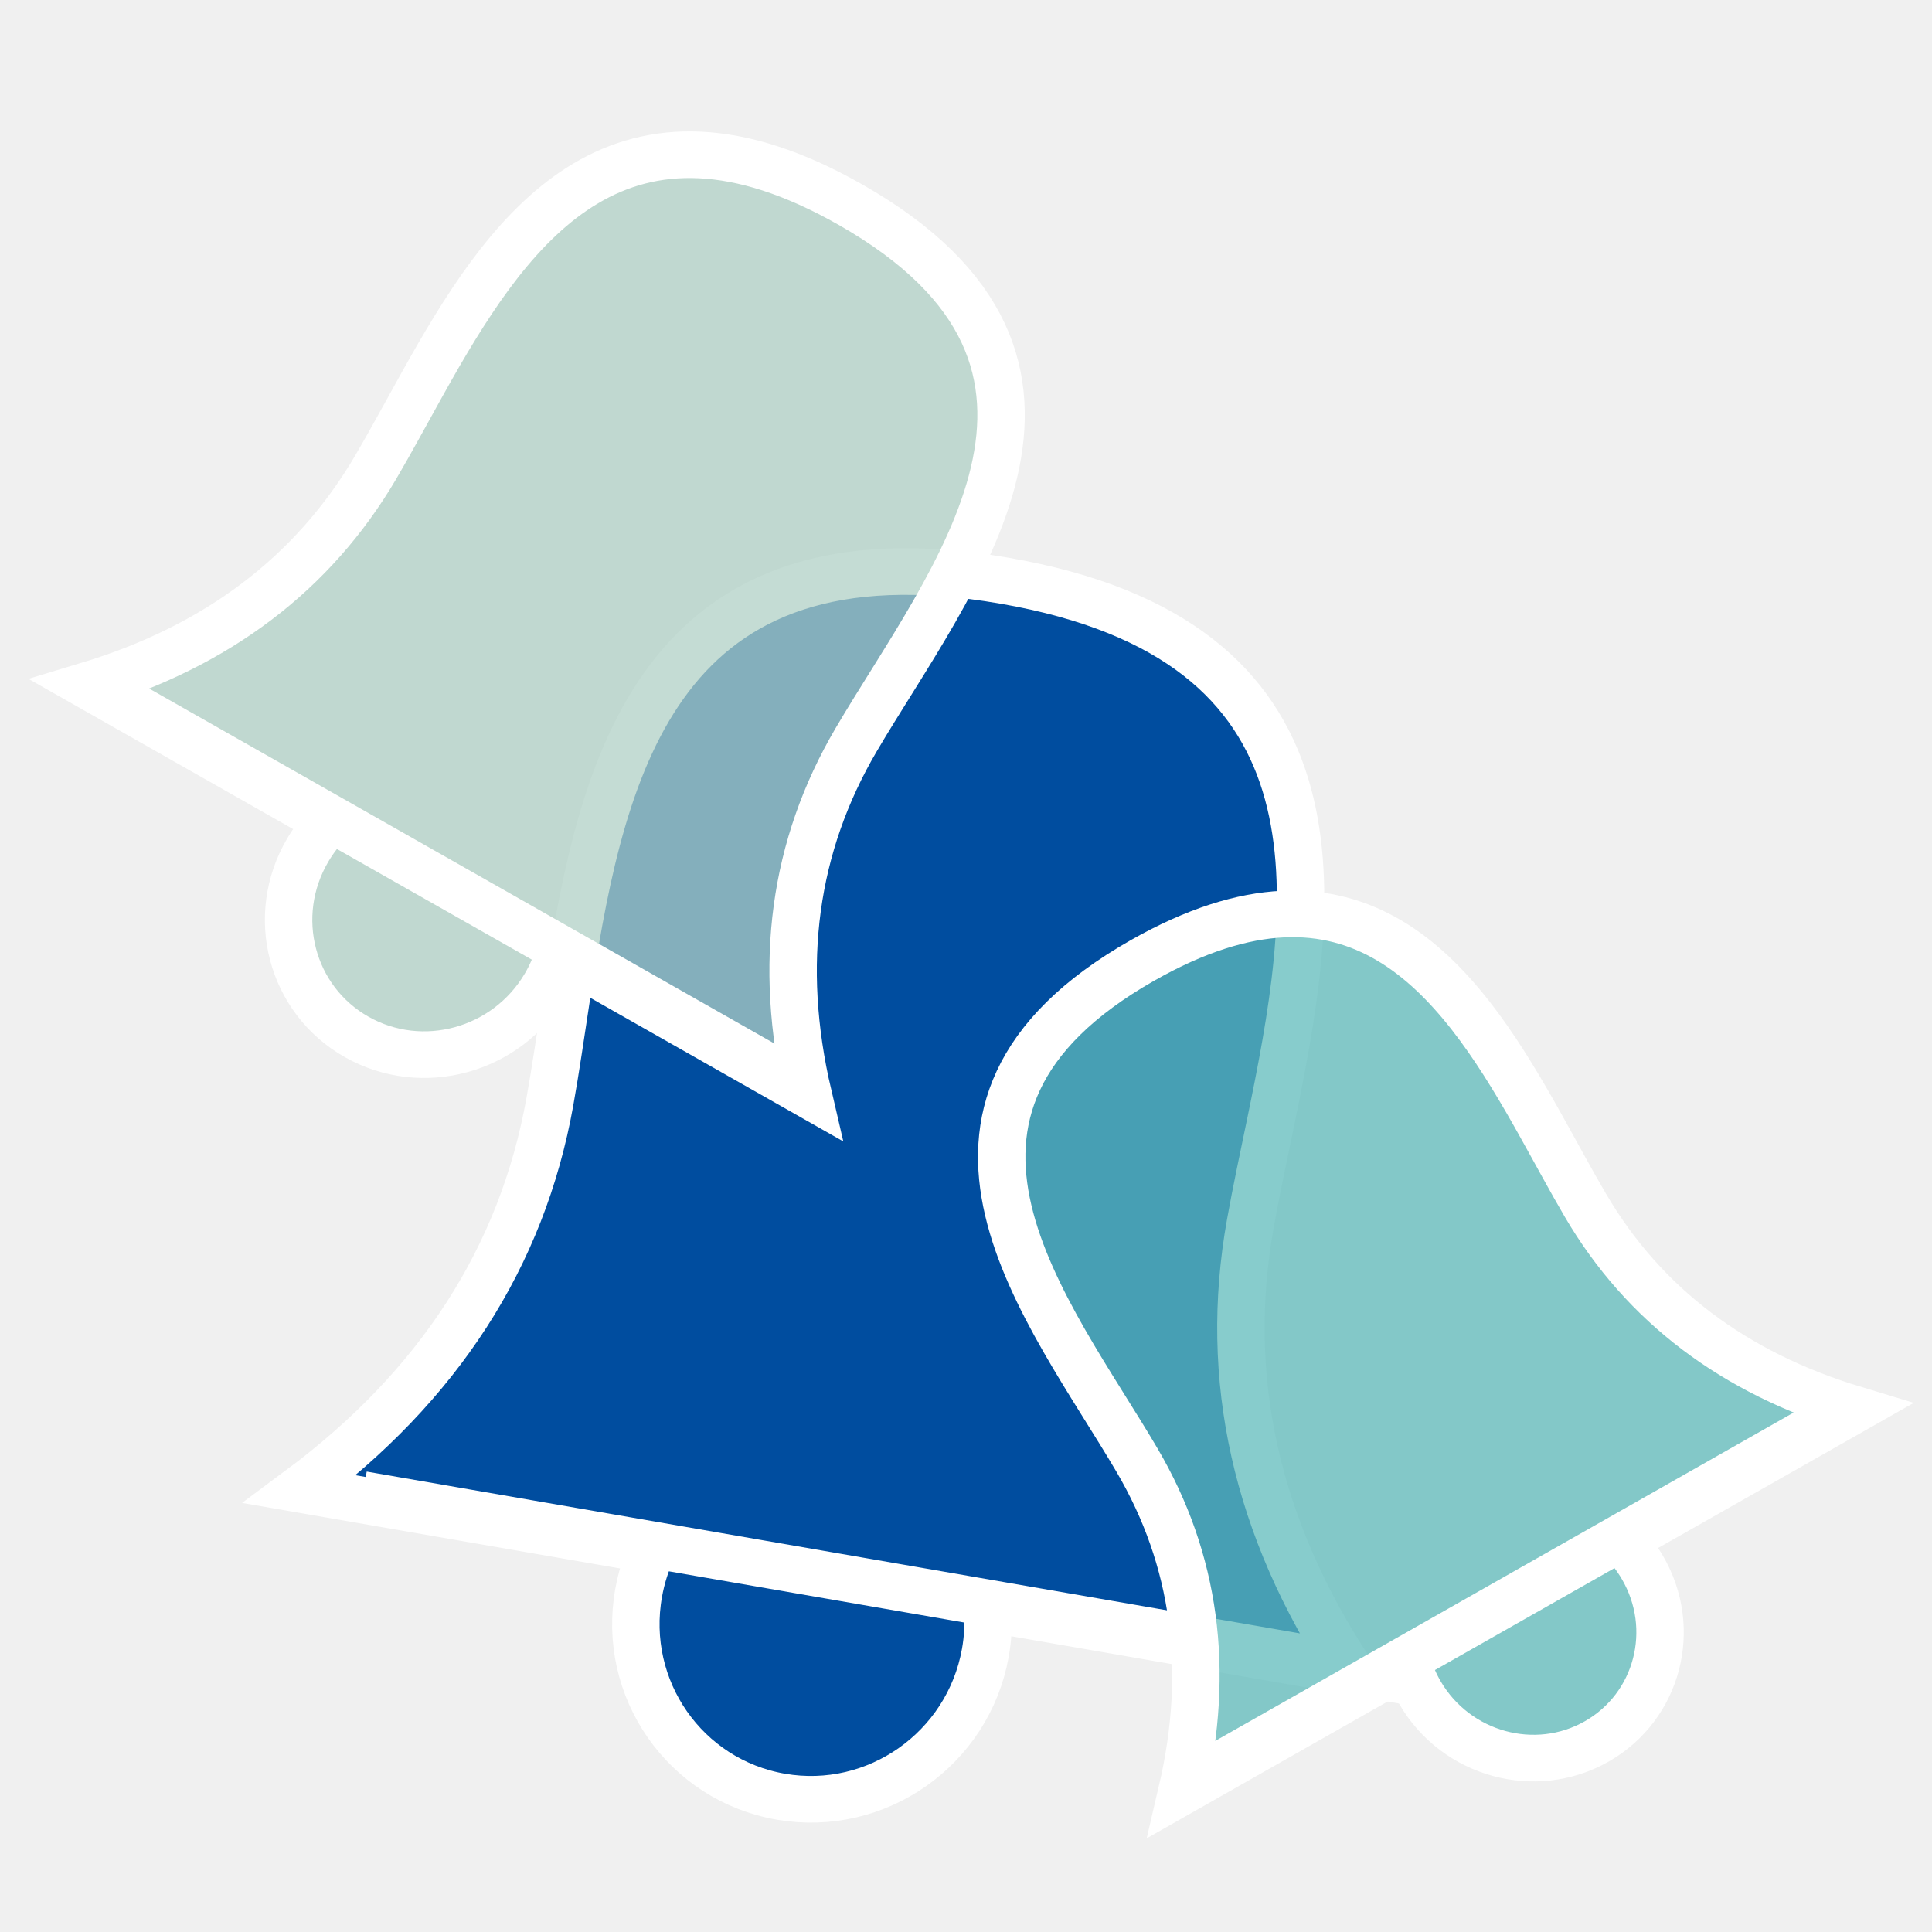
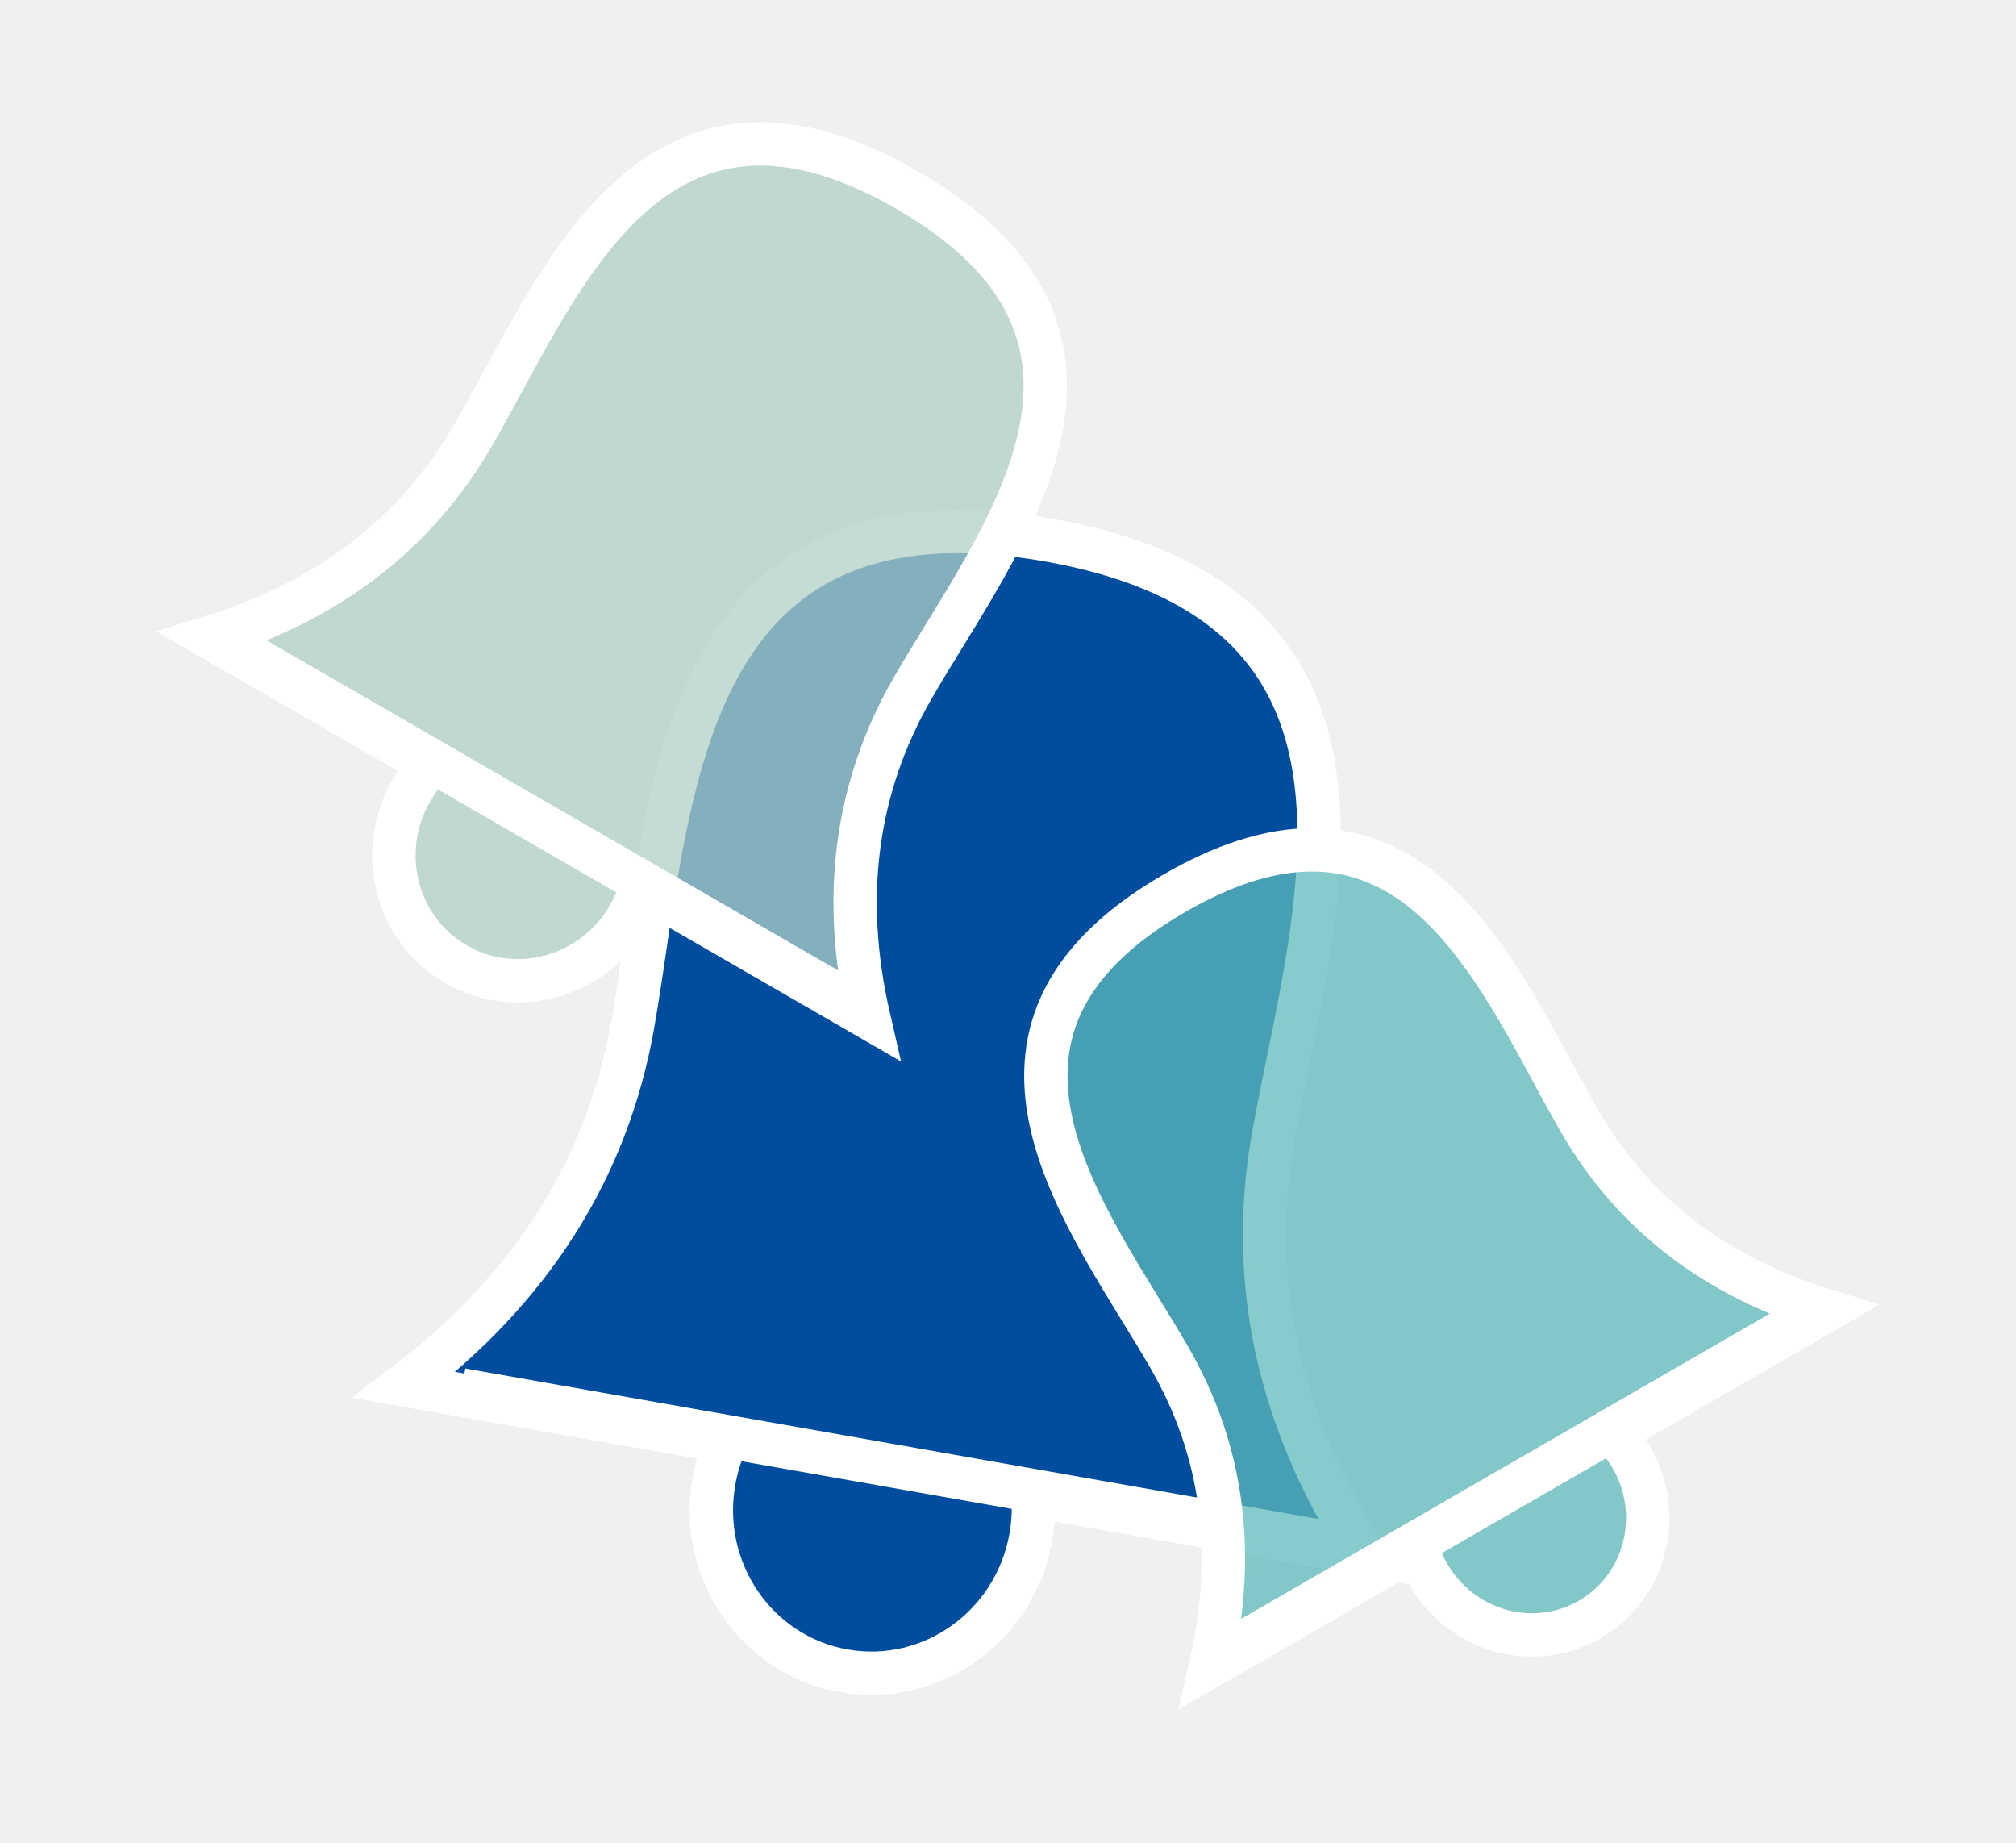
- <svg xmlns="http://www.w3.org/2000/svg" width="100%" height="100%" viewBox="0 0 256 256" version="1.1" xml:space="preserve" style="fill-rule:evenodd;clip-rule:evenodd;">
-   <g transform="matrix(3.14189,0,0,3.08938,8.03442e-07,-2.22799e-07)">
-     <g id="icon-4.0-desktop_IQ-news">
-       <g id="Group">
-         <g id="Group-3">
-           <g id="Combined-Shape" transform="matrix(0.984808,0.173648,-0.173648,0.984808,9.43049,-5.78206)">
-             <path d="M37.76,24.504C52.55,24.504 53.077,35.232 52.867,44.672L52.851,45.344C52.811,46.906 52.76,48.424 52.76,49.843C52.76,56.6 55.26,62.665 60.26,68.04L44.717,68.04C44.869,68.645 44.951,69.279 44.951,69.933C44.951,74.115 41.627,77.504 37.528,77.504C33.428,77.504 30.105,74.115 30.105,69.933C30.105,69.279 30.186,68.645 30.339,68.04L15.26,68.04C20.26,62.665 22.76,56.6 22.76,49.843C22.76,48.424 22.709,46.906 22.669,45.344L22.653,44.672C22.443,35.232 22.97,24.504 37.76,24.504ZM17.907,67.804L58.077,67.804" style="fill:rgb(0,77,159);stroke:white;stroke-width:2px;" />
-           </g>
-           <g id="Combined-Shape1" transform="matrix(0.866025,0.5,-0.5,0.866025,16.7532,-9.18994)">
-             <path d="M25.525,6.004C39.254,6.004 37.221,17.858 37.221,25.761C37.221,31.03 39.171,35.759 43.069,39.95L30.95,39.95C31.069,40.422 31.132,40.916 31.132,41.426C31.132,44.687 28.541,47.33 25.344,47.33C22.148,47.33 19.557,44.687 19.557,41.426C19.557,40.916 19.62,40.422 19.739,39.95L7.981,39.95C11.88,35.759 13.829,31.03 13.829,25.761C13.829,24.497 13.777,23.131 13.746,21.729L13.731,20.937C13.626,13.781 14.405,6.004 25.525,6.004ZM10.045,39.766L41.367,39.766" style="fill:rgb(176,208,197);fill-opacity:0.75;stroke:white;stroke-width:2px;" />
-           </g>
-           <g id="Combined-Shape2" transform="matrix(0.866025,-0.5,0.5,0.866025,-21.2018,36.6742)">
-             <path d="M57.834,38.606C68.218,38.606 68.945,45.868 68.847,52.55L68.838,53.043C68.81,54.439 68.755,55.8 68.755,57.054C68.755,61.974 70.576,66.39 74.216,70.304L62.899,70.303C63.01,70.743 63.07,71.206 63.07,71.682C63.07,74.726 60.65,77.194 57.665,77.194C54.681,77.194 52.261,74.726 52.261,71.682C52.261,71.206 52.32,70.743 52.431,70.303L41.452,70.304C45.093,66.39 46.913,61.974 46.913,57.054C46.913,49.675 45.015,38.606 57.834,38.606ZM43.38,70.131L72.627,70.131" style="fill:rgb(95,187,186);fill-opacity:0.75;stroke:white;stroke-width:2px;" />
-           </g>
-         </g>
+ <svg xmlns="http://www.w3.org/2000/svg" width="93px" height="85px" viewBox="0 0 93 85" version="1.1">
+   <g id="icon/4.0/desktop_ZWH/news" stroke="none" stroke-width="1" fill="none" fill-rule="evenodd">
+     <g id="Group" transform="translate(6, 0)" stroke="#FFFFFF" stroke-width="2">
+       <g id="Group-3">
+         <path d="M37.76,24.504 C52.55,24.504 53.077,35.232 52.867,44.672 L52.851,45.344 C52.811,46.906 52.76,48.424 52.76,49.843 C52.76,56.6 55.26,62.665 60.26,68.04 L60.26,68.04 L44.717,68.04 C44.869,68.645 44.951,69.279 44.951,69.933 C44.951,74.115 41.627,77.504 37.528,77.504 C33.428,77.504 30.105,74.115 30.105,69.933 C30.105,69.279 30.186,68.645 30.339,68.04 L15.26,68.04 C20.26,62.665 22.76,56.6 22.76,49.843 C22.76,48.424 22.709,46.906 22.669,45.344 L22.653,44.672 C22.443,35.232 22.97,24.504 37.76,24.504 Z M17.907,67.804 L58.077,67.804" id="Combined-Shape" fill="rgb(0,77,159)" transform="translate(37.75985, 51.00449) rotate(10) translate(-37.75985, -51.00449) " />
+         <path d="M25.525,6.004 C39.254,6.004 37.221,17.858 37.221,25.761 C37.221,31.03 39.171,35.759 43.069,39.95 L43.069,39.95 L30.95,39.95 C31.069,40.422 31.132,40.916 31.132,41.426 C31.132,44.687 28.541,47.33 25.344,47.33 C22.148,47.33 19.557,44.687 19.557,41.426 C19.557,40.916 19.62,40.422 19.739,39.95 L7.981,39.95 C11.88,35.759 13.829,31.03 13.829,25.761 C13.829,24.497 13.777,23.131 13.746,21.729 L13.731,20.937 C13.626,13.781 14.405,6.004 25.525,6.004 Z M10.045,39.766 L41.367,39.766" id="Combined-Shape" fill-opacity="0.75" fill="rgb(176,208,197)" transform="translate(25.52525, 26.66687) rotate(30) translate(-25.52525, -26.66687) " />
+         <path d="M57.834,38.606 C68.218,38.606 68.945,45.868 68.847,52.55 L68.838,53.043 C68.81,54.439 68.755,55.8 68.755,57.054 C68.755,61.974 70.576,66.39 74.216,70.304 L74.216,70.304 L62.899,70.303 C63.01,70.743 63.07,71.206 63.07,71.682 C63.07,74.726 60.65,77.194 57.665,77.194 C54.681,77.194 52.261,74.726 52.261,71.682 C52.261,71.206 52.32,70.743 52.431,70.303 L41.452,70.304 C45.093,66.39 46.913,61.974 46.913,57.054 C46.913,49.675 45.015,38.606 57.834,38.606 Z M43.38,70.131 L72.627,70.131" id="Combined-Shape" fill-opacity="0.75" fill="rgb(95,187,186)" transform="translate(57.83417, 57.90016) rotate(-30) translate(-57.83417, -57.90016) " />
      </g>
    </g>
  </g>
</svg>
